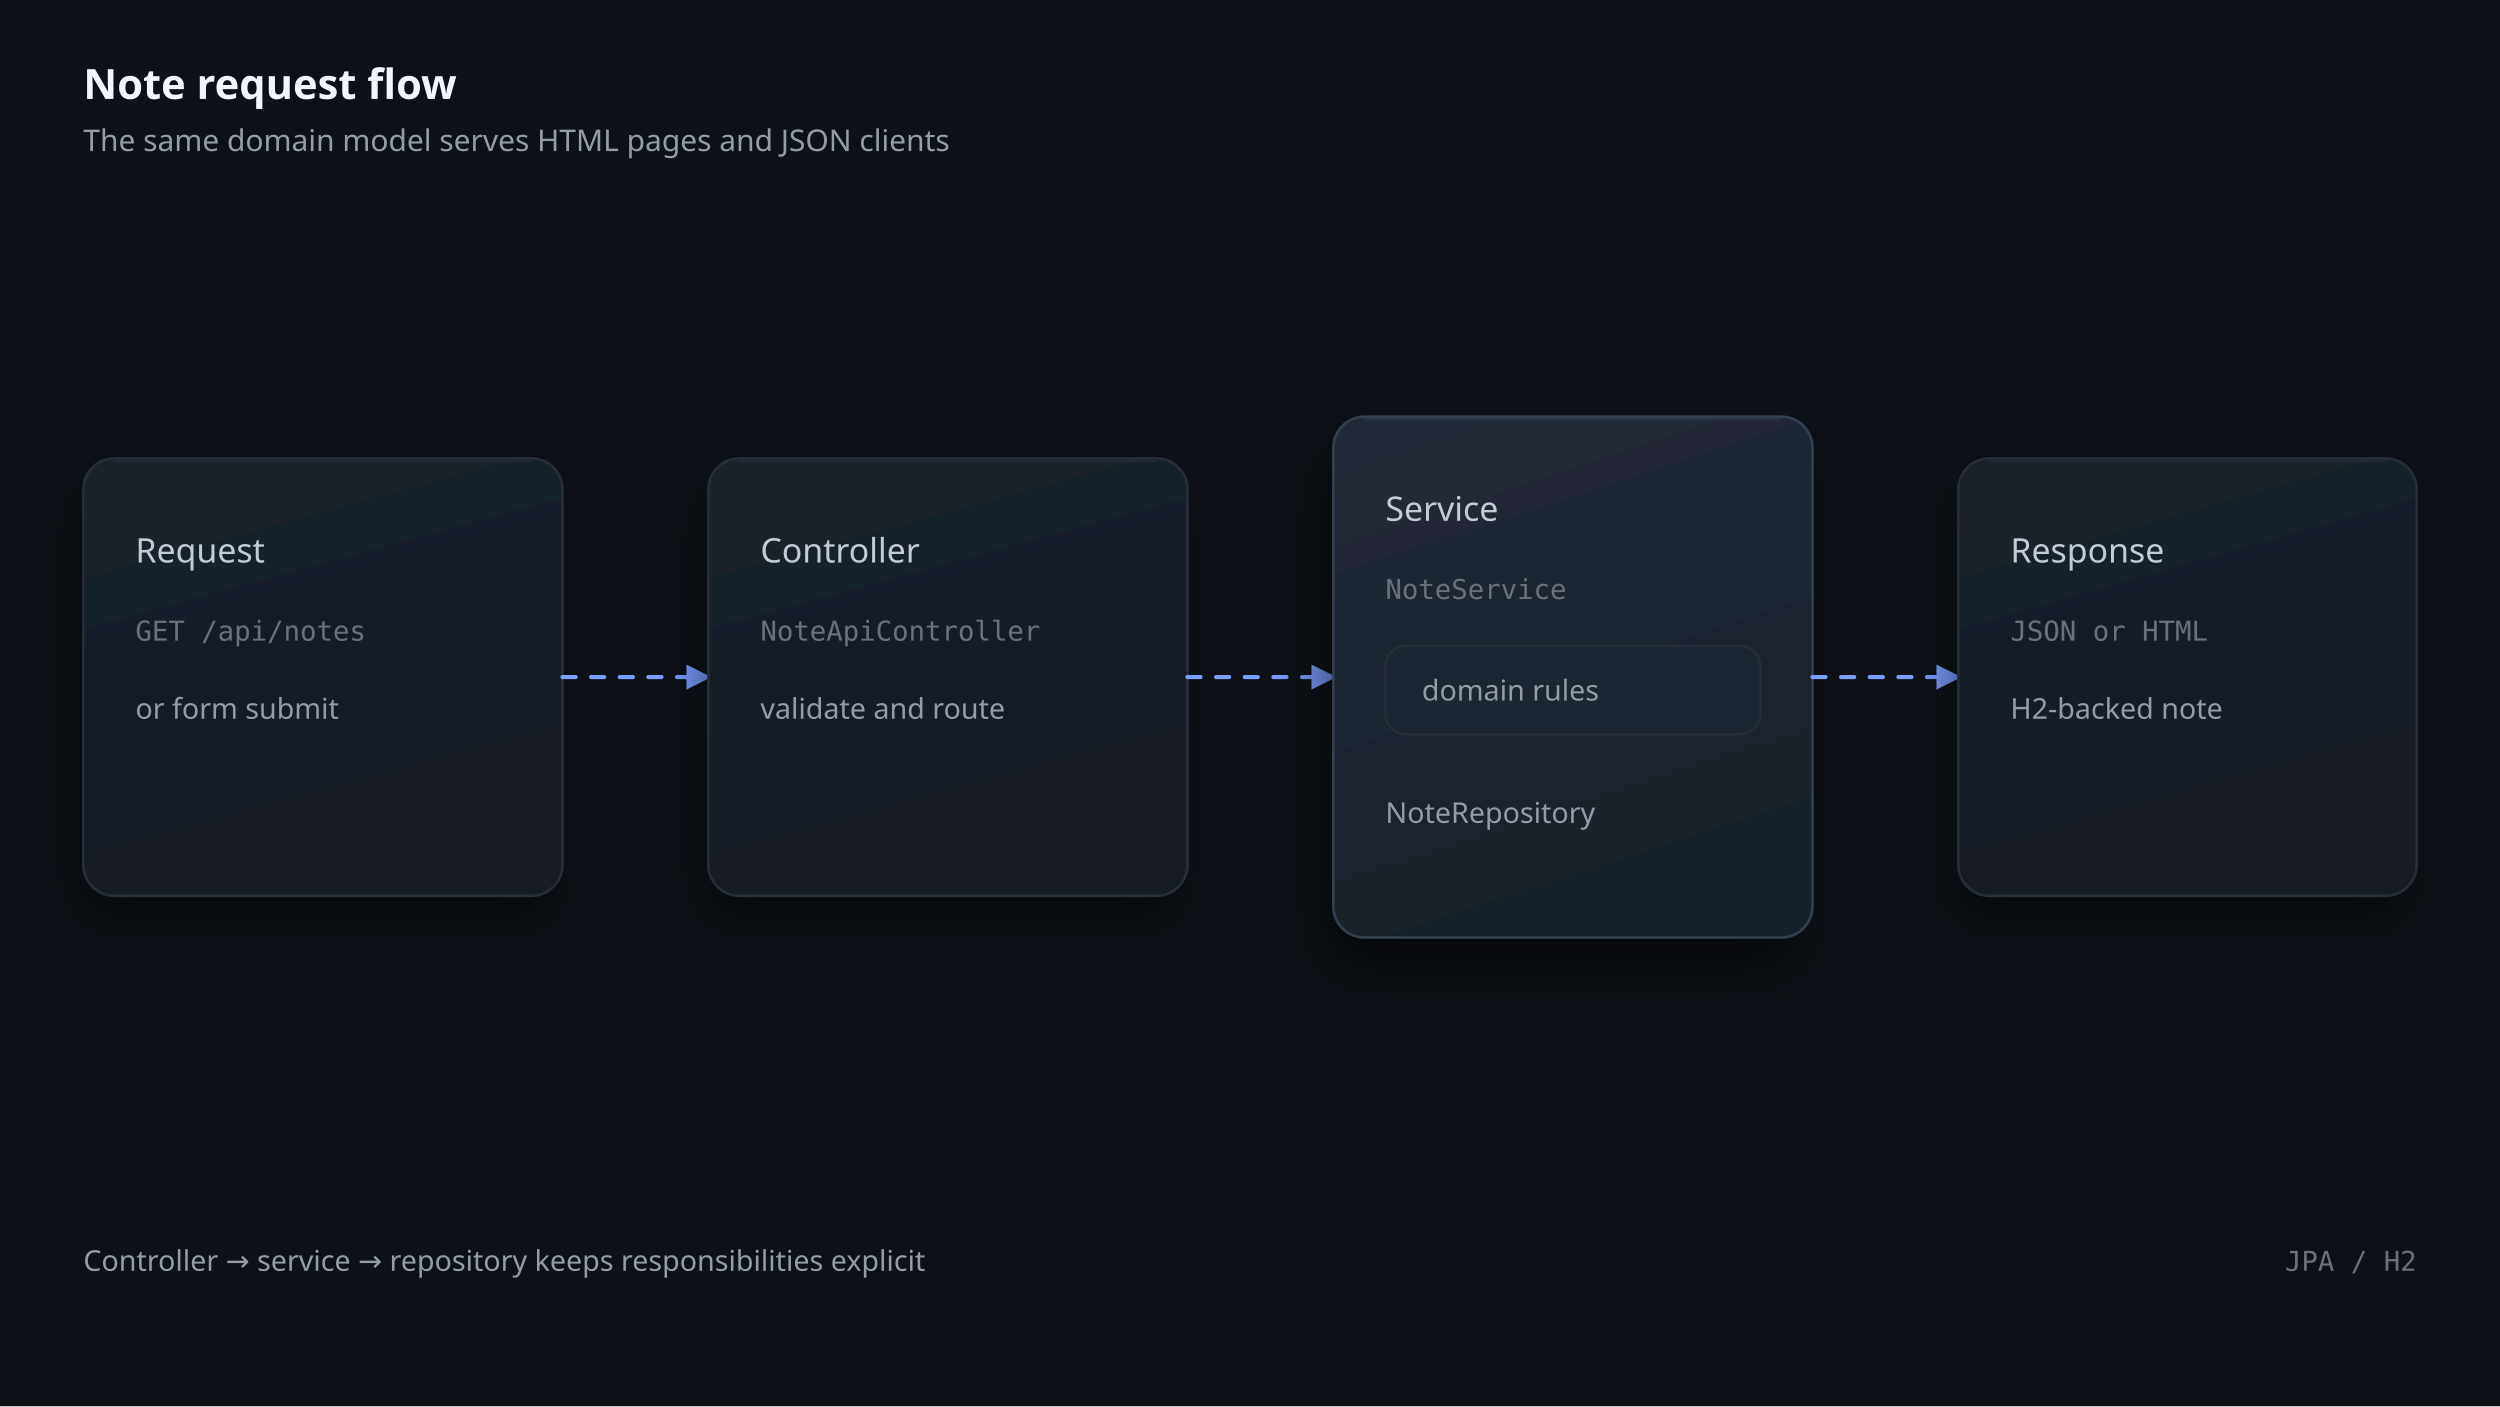
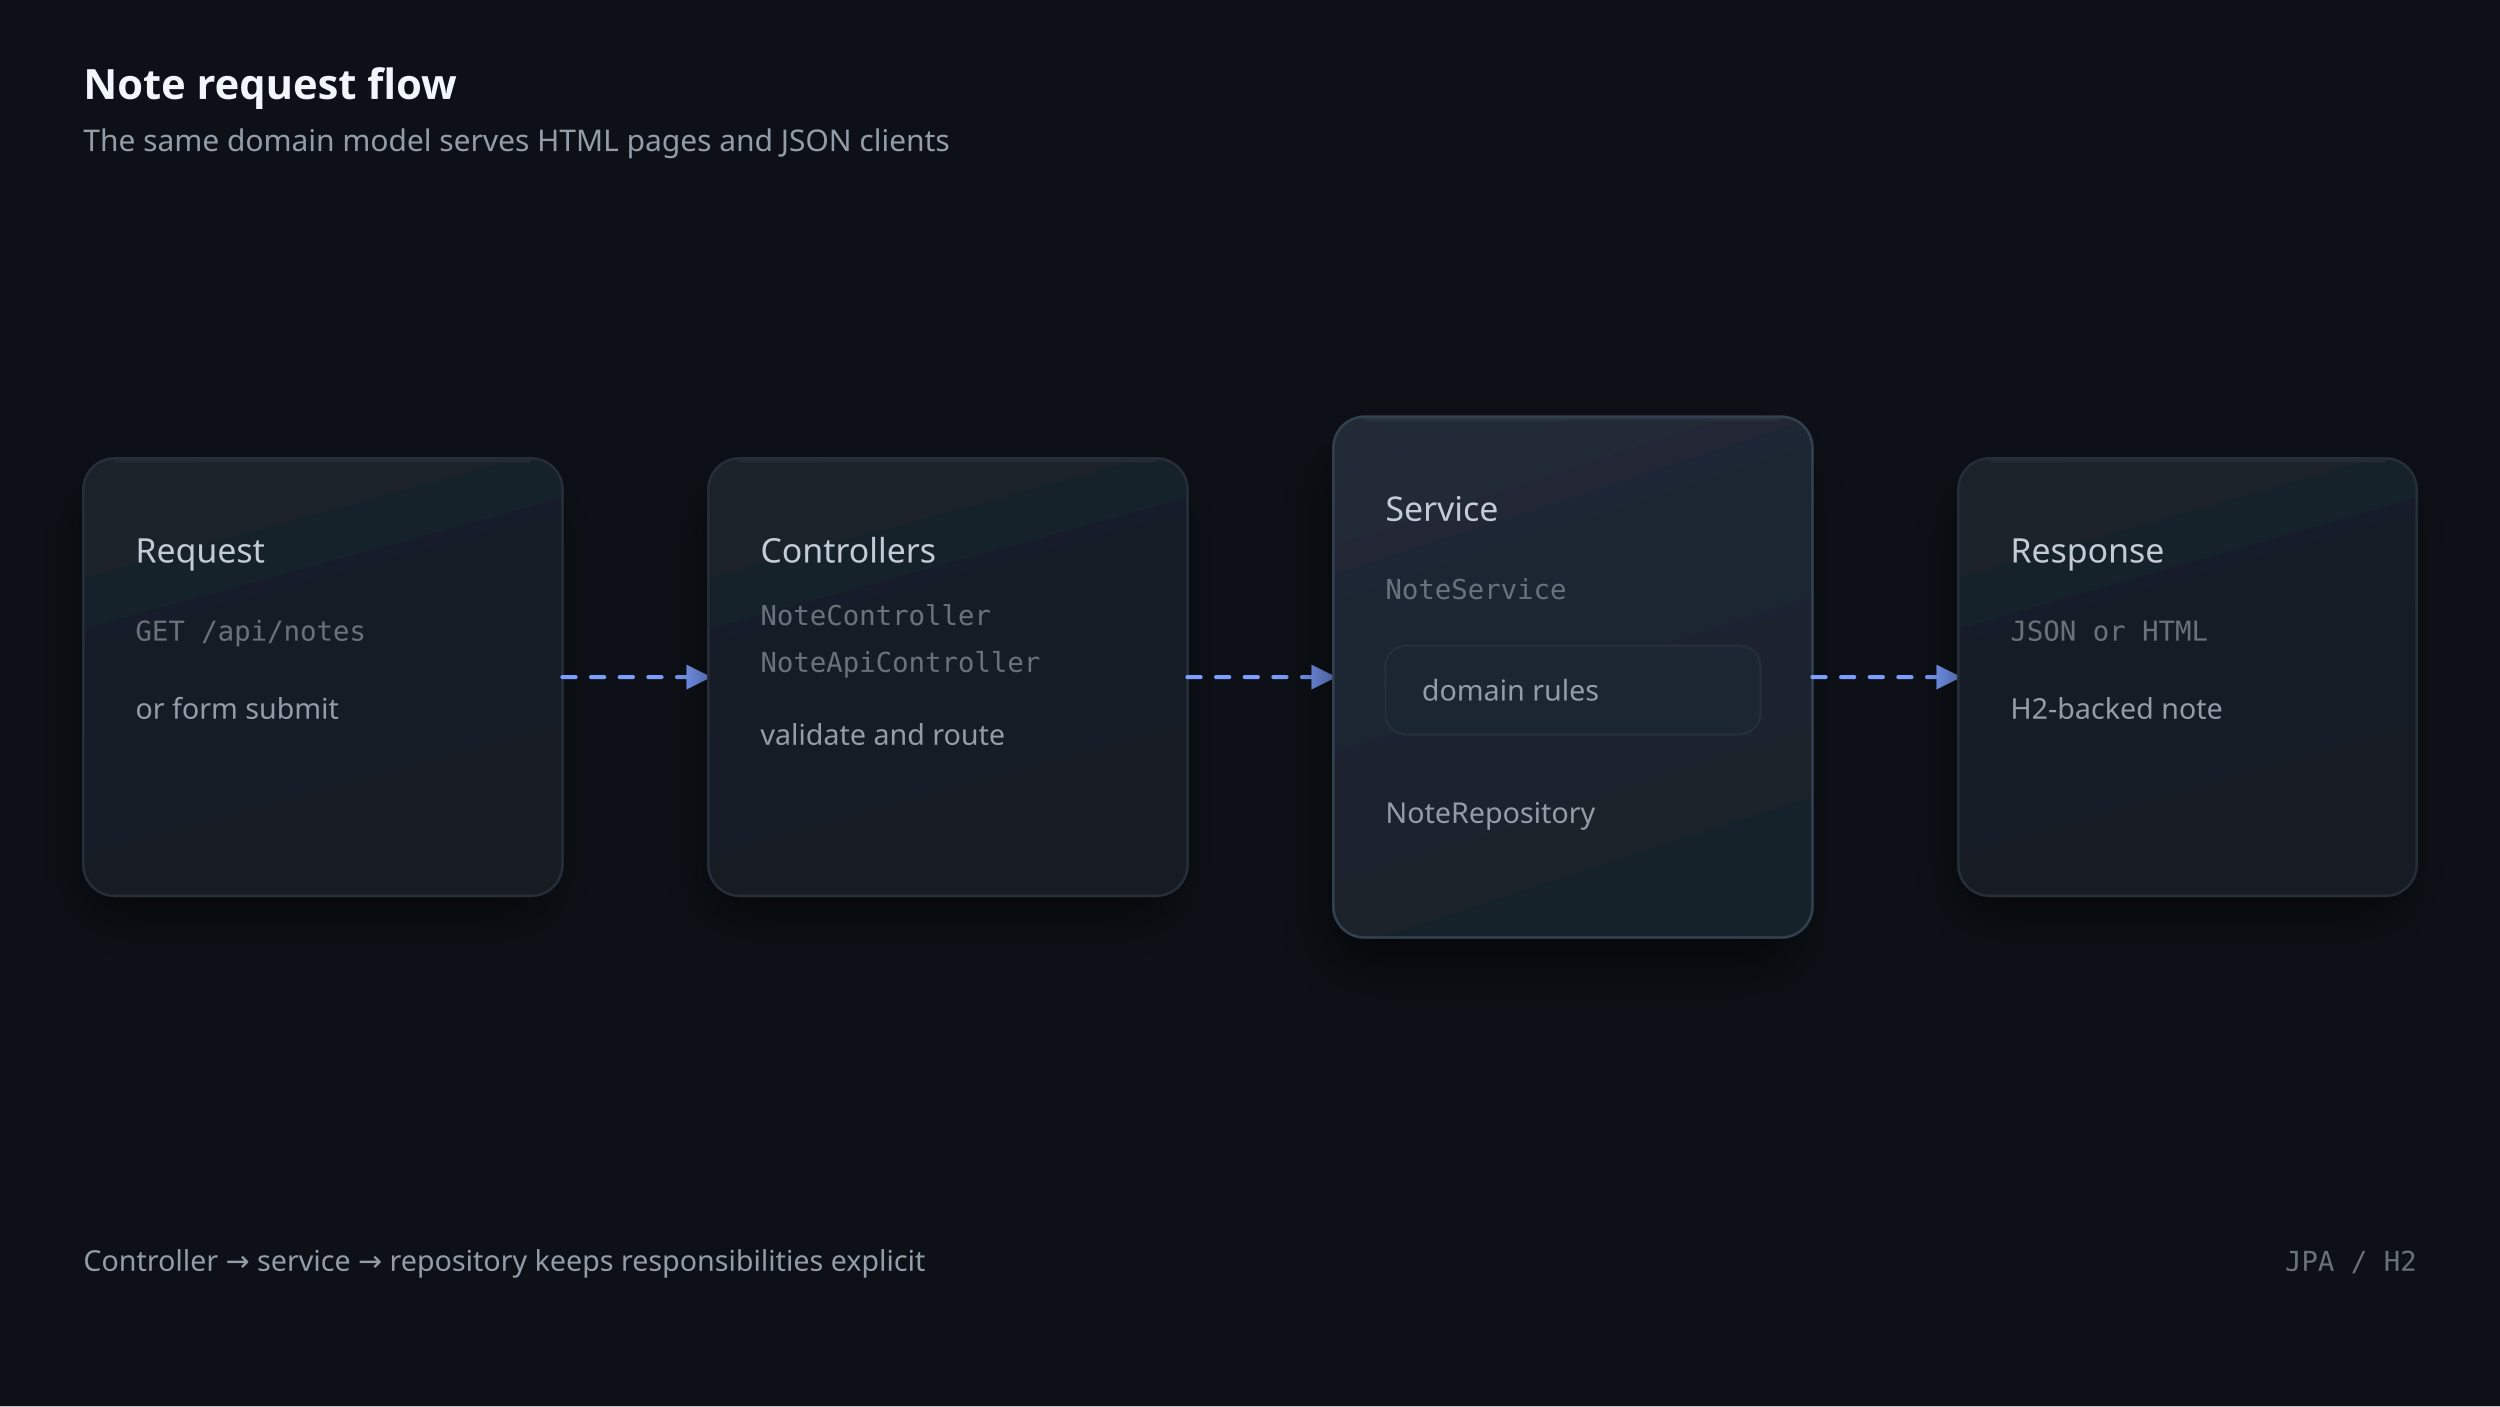
<svg xmlns="http://www.w3.org/2000/svg" width="960" height="540" viewBox="0 0 960 540" role="img" aria-labelledby="rf-title rf-subtitle">
  <style>.rf-bg{fill:#0d1117}.rf-card{fill:url(#rf-s);stroke:#252d38;stroke-width:1}.rf-lead{fill:url(#rf-sl);stroke:#33404f;stroke-width:1}.rf-inner{fill:#1e2530;stroke:#252d38;stroke-width:1}.rf-text{font:600 16px Pretendard,system-ui,sans-serif;fill:#f0f6fc}.rf-sub{font:400 11.5px Pretendard,system-ui,sans-serif;fill:#939da8}.rf-name{font:500 13px Pretendard,system-ui,sans-serif;fill:#c3ccd6}.rf-label{font:400 11px Pretendard,system-ui,sans-serif;fill:#939da8}.rf-value{font:400 10.5px ui-monospace,SFMono-Regular,Menlo,monospace;fill:#69717a}.rf-flow{fill:none;stroke:#7c9fff;stroke-width:1.6;stroke-linecap:round;stroke-linejoin:round;stroke-dasharray:5 6;animation:rf-dash 2s linear infinite}.rf-top{stroke:rgba(255,255,255,.05);stroke-width:1}@keyframes rf-dash{to{stroke-dashoffset:-22}}@media (prefers-reduced-motion:reduce){.rf-flow{animation:none}}</style>
  <defs>
    <filter id="rf-sh" x="-30%" y="-30%" width="160%" height="170%">
      <feDropShadow dx="-3" dy="10" stdDeviation="9" flood-color="#000" flood-opacity=".5" />
    </filter>
    <filter id="rf-shl" x="-30%" y="-30%" width="160%" height="180%">
      <feDropShadow dx="-4" dy="13" stdDeviation="11" flood-color="#000" flood-opacity=".58" />
    </filter>
    <linearGradient id="rf-s" x1="0" y1="0" x2=".3" y2="1">
      <stop offset="0" stop-color="#1b222c" />
      <stop offset="1" stop-color="#151b23" />
    </linearGradient>
    <linearGradient id="rf-sl" x1="0" y1="0" x2=".3" y2="1">
      <stop offset="0" stop-color="#222b38" />
      <stop offset="1" stop-color="#19202a" />
    </linearGradient>
    <marker id="rf-ta" viewBox="0 0 8 8" refX="7" refY="4" markerWidth="6" markerHeight="6" orient="auto-start-reverse">
      <path d="M0,0 L8,4 L0,8 z" fill="#7c9fff" />
    </marker>
  </defs>
  <rect width="960" height="540" fill="#0d1117" />
  <text class="rf-text" x="32" y="38">Note request flow</text>
  <text class="rf-sub" x="32" y="58">The same domain model serves HTML pages and JSON clients</text>
  <g filter="url(#rf-sh)">
    <rect class="rf-card" x="32" y="176" width="184" height="168" rx="12" />
    <path class="rf-top" d="M44 177H204" />
    <text class="rf-name" x="52" y="216">Request</text>
    <text class="rf-value" x="52" y="246">GET /api/notes</text>
    <text class="rf-label" x="52" y="276">or form submit</text>
  </g>
  <path class="rf-flow" d="M216 260H272" marker-end="url(#rf-ta)" />
  <g filter="url(#rf-sh)">
    <rect class="rf-card" x="272" y="176" width="184" height="168" rx="12" />
    <path class="rf-top" d="M284 177H444" />
-     <text class="rf-name" x="292" y="216">Controller</text>
-     <text class="rf-value" x="292" y="246">NoteApiController</text>
-     <text class="rf-label" x="292" y="276">validate and route</text>
+     <text class="rf-name" x="292" y="216">Controllers</text>
+     <text class="rf-value" x="292" y="240">NoteController</text>
+     <text class="rf-value" x="292" y="258">NoteApiController</text>
+     <text class="rf-label" x="292" y="286">validate and route</text>
  </g>
  <path class="rf-flow" d="M456 260H512" marker-end="url(#rf-ta)" />
  <g filter="url(#rf-shl)">
    <rect class="rf-lead" x="512" y="160" width="184" height="200" rx="12" />
    <path class="rf-top" d="M524 161H684" />
    <text class="rf-name" x="532" y="200">Service</text>
    <text class="rf-value" x="532" y="230">NoteService</text>
    <rect class="rf-inner" x="532" y="248" width="144" height="34" rx="8" />
    <text class="rf-label" x="546" y="269">domain rules</text>
    <text class="rf-label" x="532" y="316">NoteRepository</text>
  </g>
  <path class="rf-flow" d="M696 260H752" marker-end="url(#rf-ta)" />
  <g filter="url(#rf-sh)">
    <rect class="rf-card" x="752" y="176" width="176" height="168" rx="12" />
    <path class="rf-top" d="M764 177H916" />
    <text class="rf-name" x="772" y="216">Response</text>
    <text class="rf-value" x="772" y="246">JSON or HTML</text>
    <text class="rf-label" x="772" y="276">H2-backed note</text>
  </g>
  <text class="rf-label" x="32" y="488">Controller → service → repository keeps responsibilities explicit</text>
  <text class="rf-value" x="928" y="488" text-anchor="end">JPA / H2</text>
</svg>
